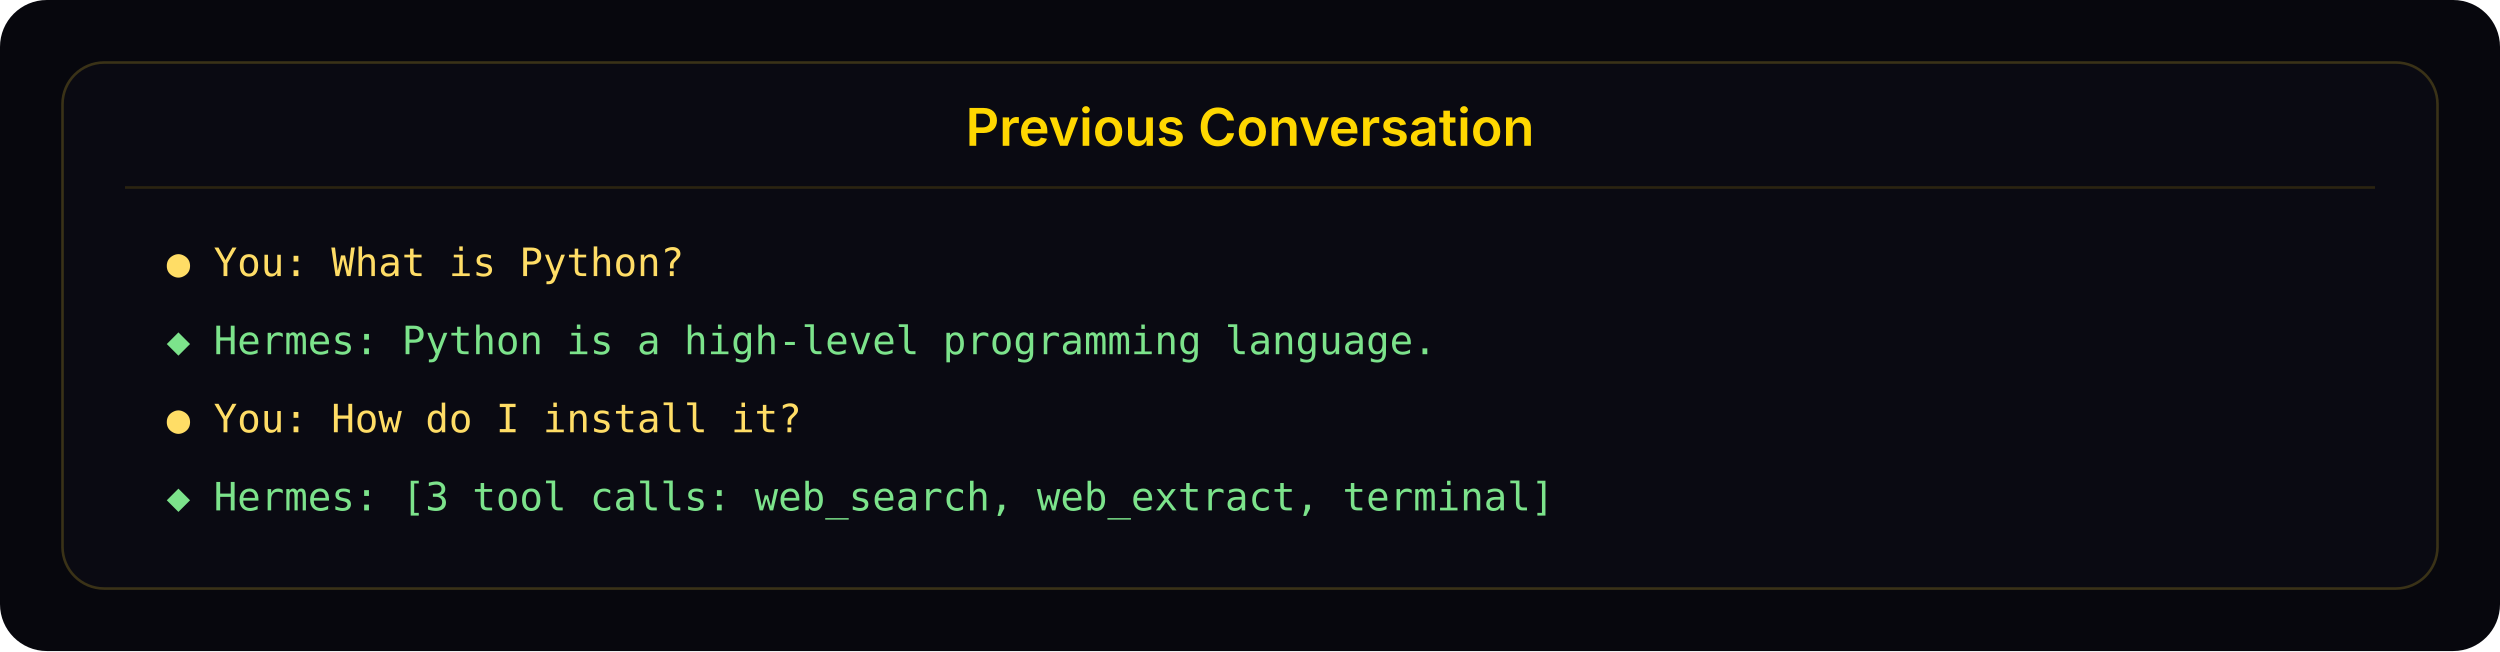
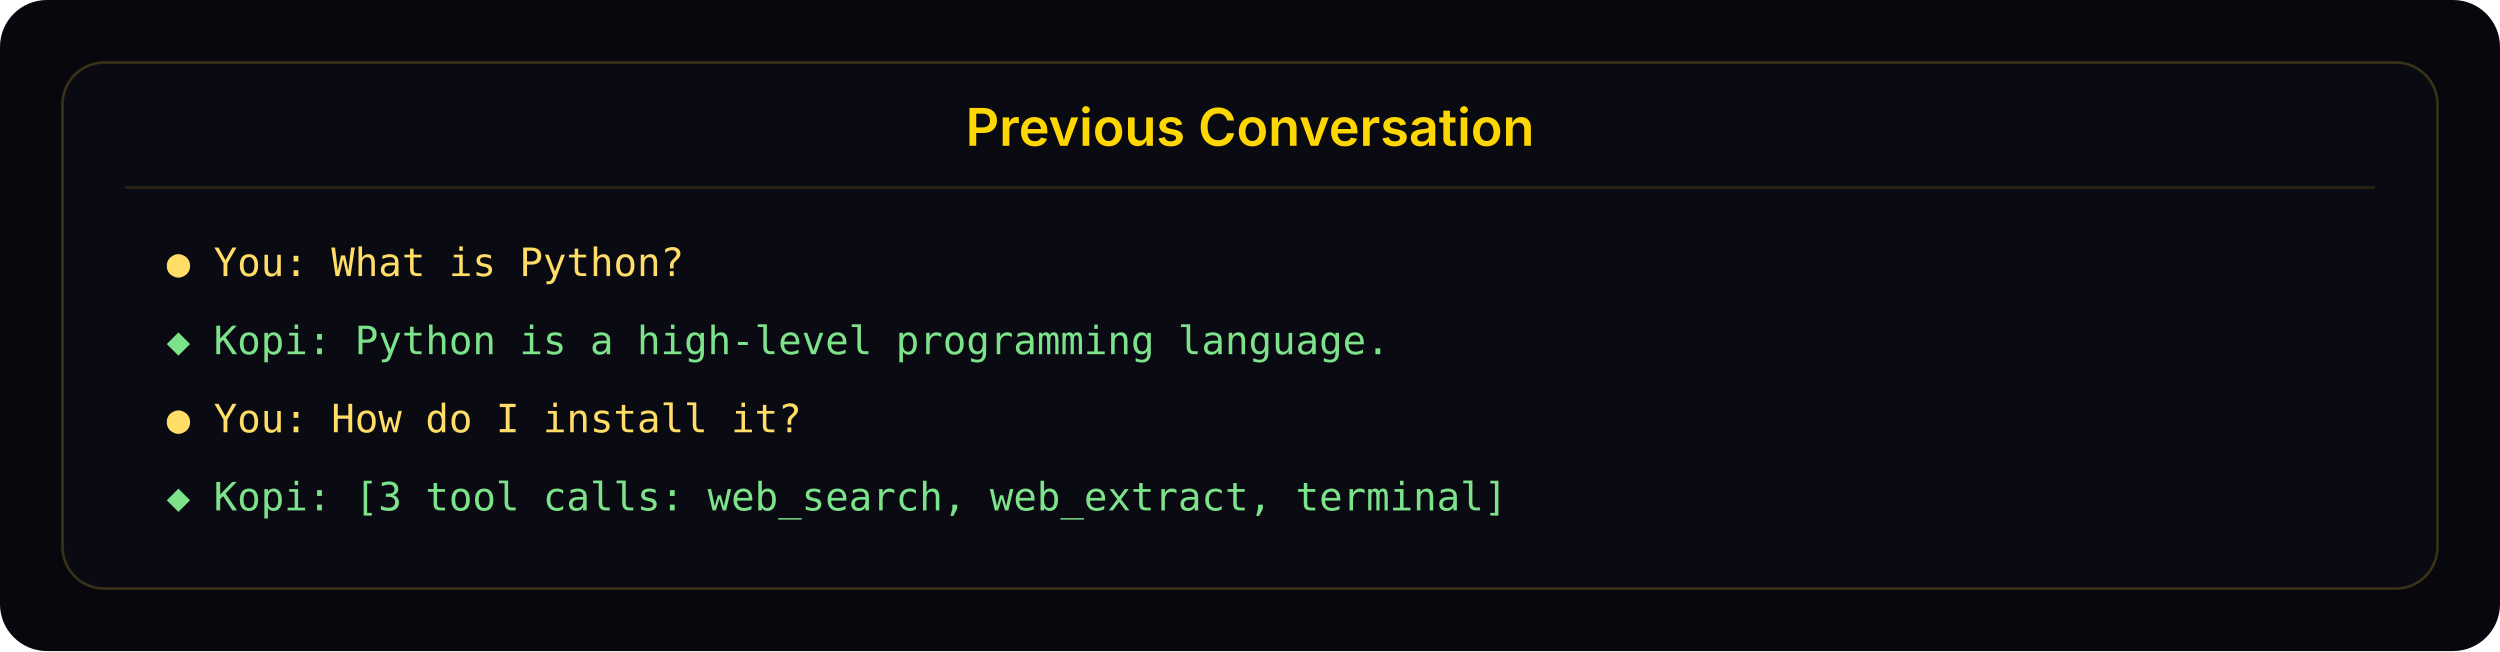
<svg xmlns="http://www.w3.org/2000/svg" width="960" height="250" viewBox="0 0 960 250" role="img" aria-labelledby="title desc">
  <rect width="960" height="250" rx="18" fill="#07070d" />
  <rect x="24" y="24" width="912" height="202" rx="16" fill="#0a0a12" stroke="#3a3217" />
  <text x="480" y="56" text-anchor="middle" fill="#ffd700" font-family="Inter, sans-serif" font-size="20" font-weight="600">Previous Conversation</text>
  <line x1="48" y1="72" x2="912" y2="72" stroke="#2b2410" />
  <text x="64" y="106" fill="#ffdd66" font-family="JetBrains Mono, monospace" font-size="15">● You: What is Python?</text>
-   <text x="64" y="136" fill="#7ce38b" font-family="JetBrains Mono, monospace" font-size="15">◆ Hermes: Python is a high-level programming language.</text>
+   <text x="64" y="136" fill="#7ce38b" font-family="JetBrains Mono, monospace" font-size="15">◆ Kopi: Python is a high-level programming language.</text>
  <text x="64" y="166" fill="#ffdd66" font-family="JetBrains Mono, monospace" font-size="15">● You: How do I install it?</text>
-   <text x="64" y="196" fill="#7ce38b" font-family="JetBrains Mono, monospace" font-size="15">◆ Hermes: [3 tool calls: web_search, web_extract, terminal]</text>
+   <text x="64" y="196" fill="#7ce38b" font-family="JetBrains Mono, monospace" font-size="15">◆ Kopi: [3 tool calls: web_search, web_extract, terminal]</text>
</svg>
